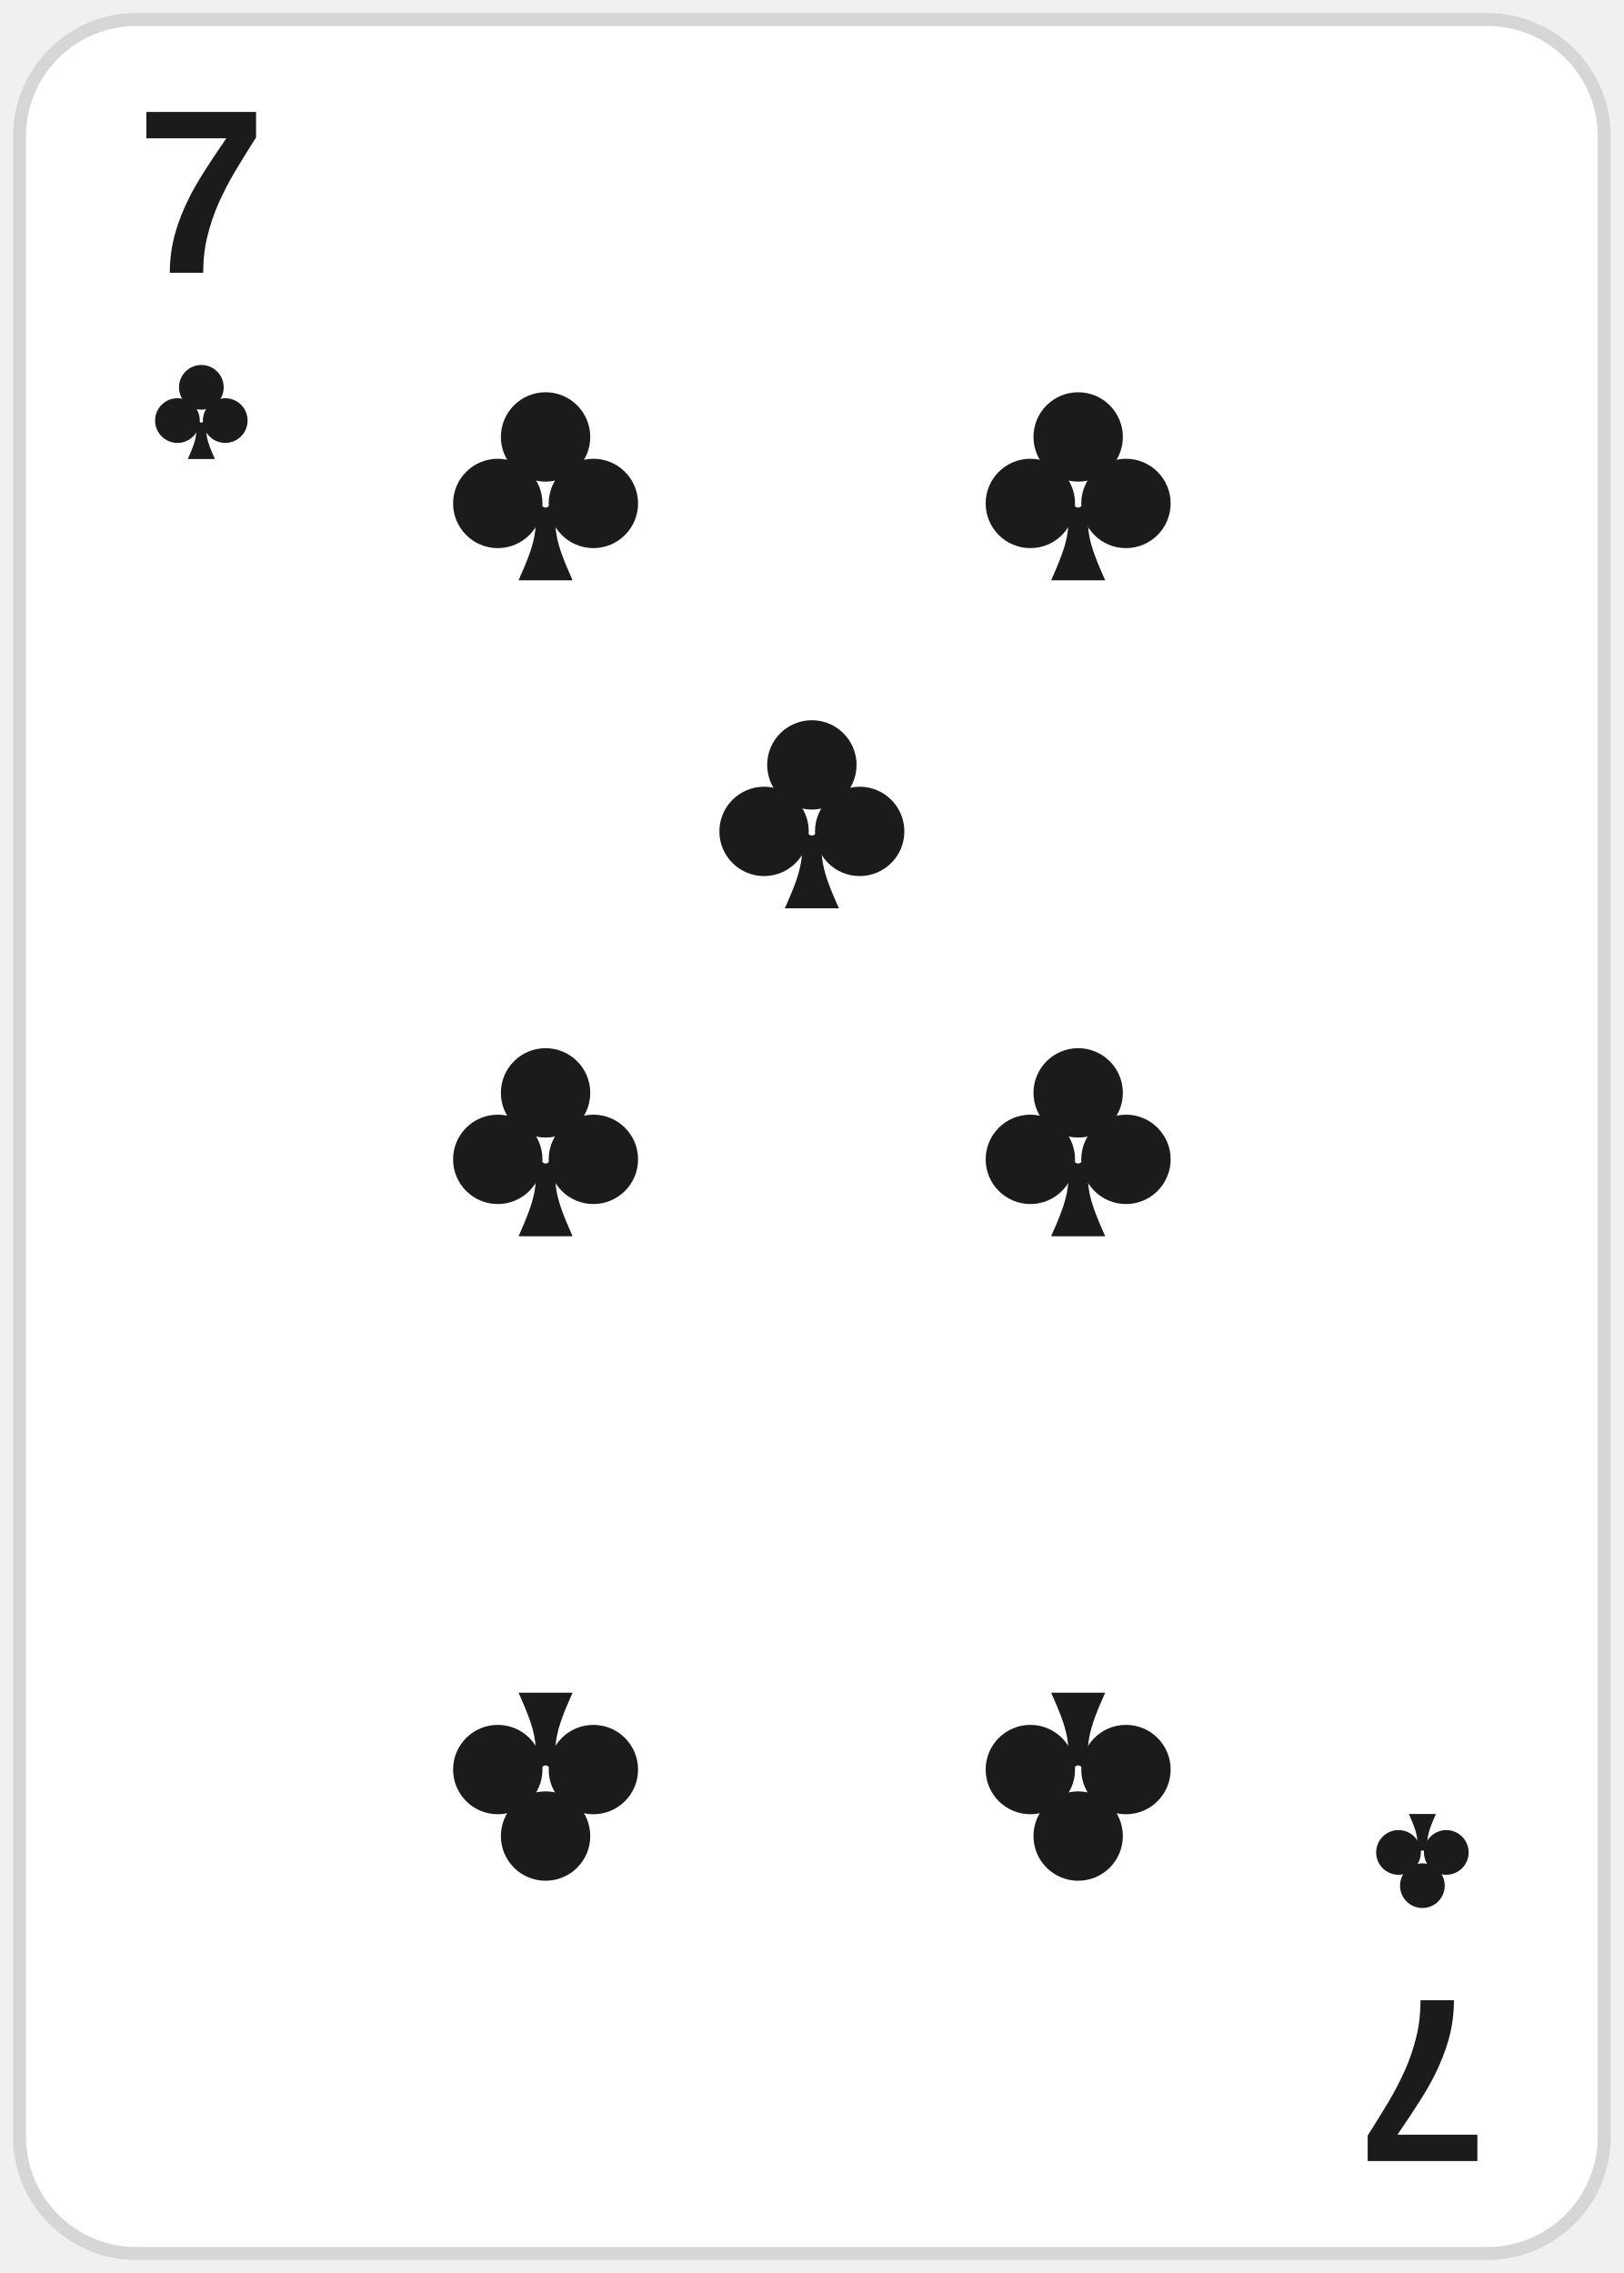
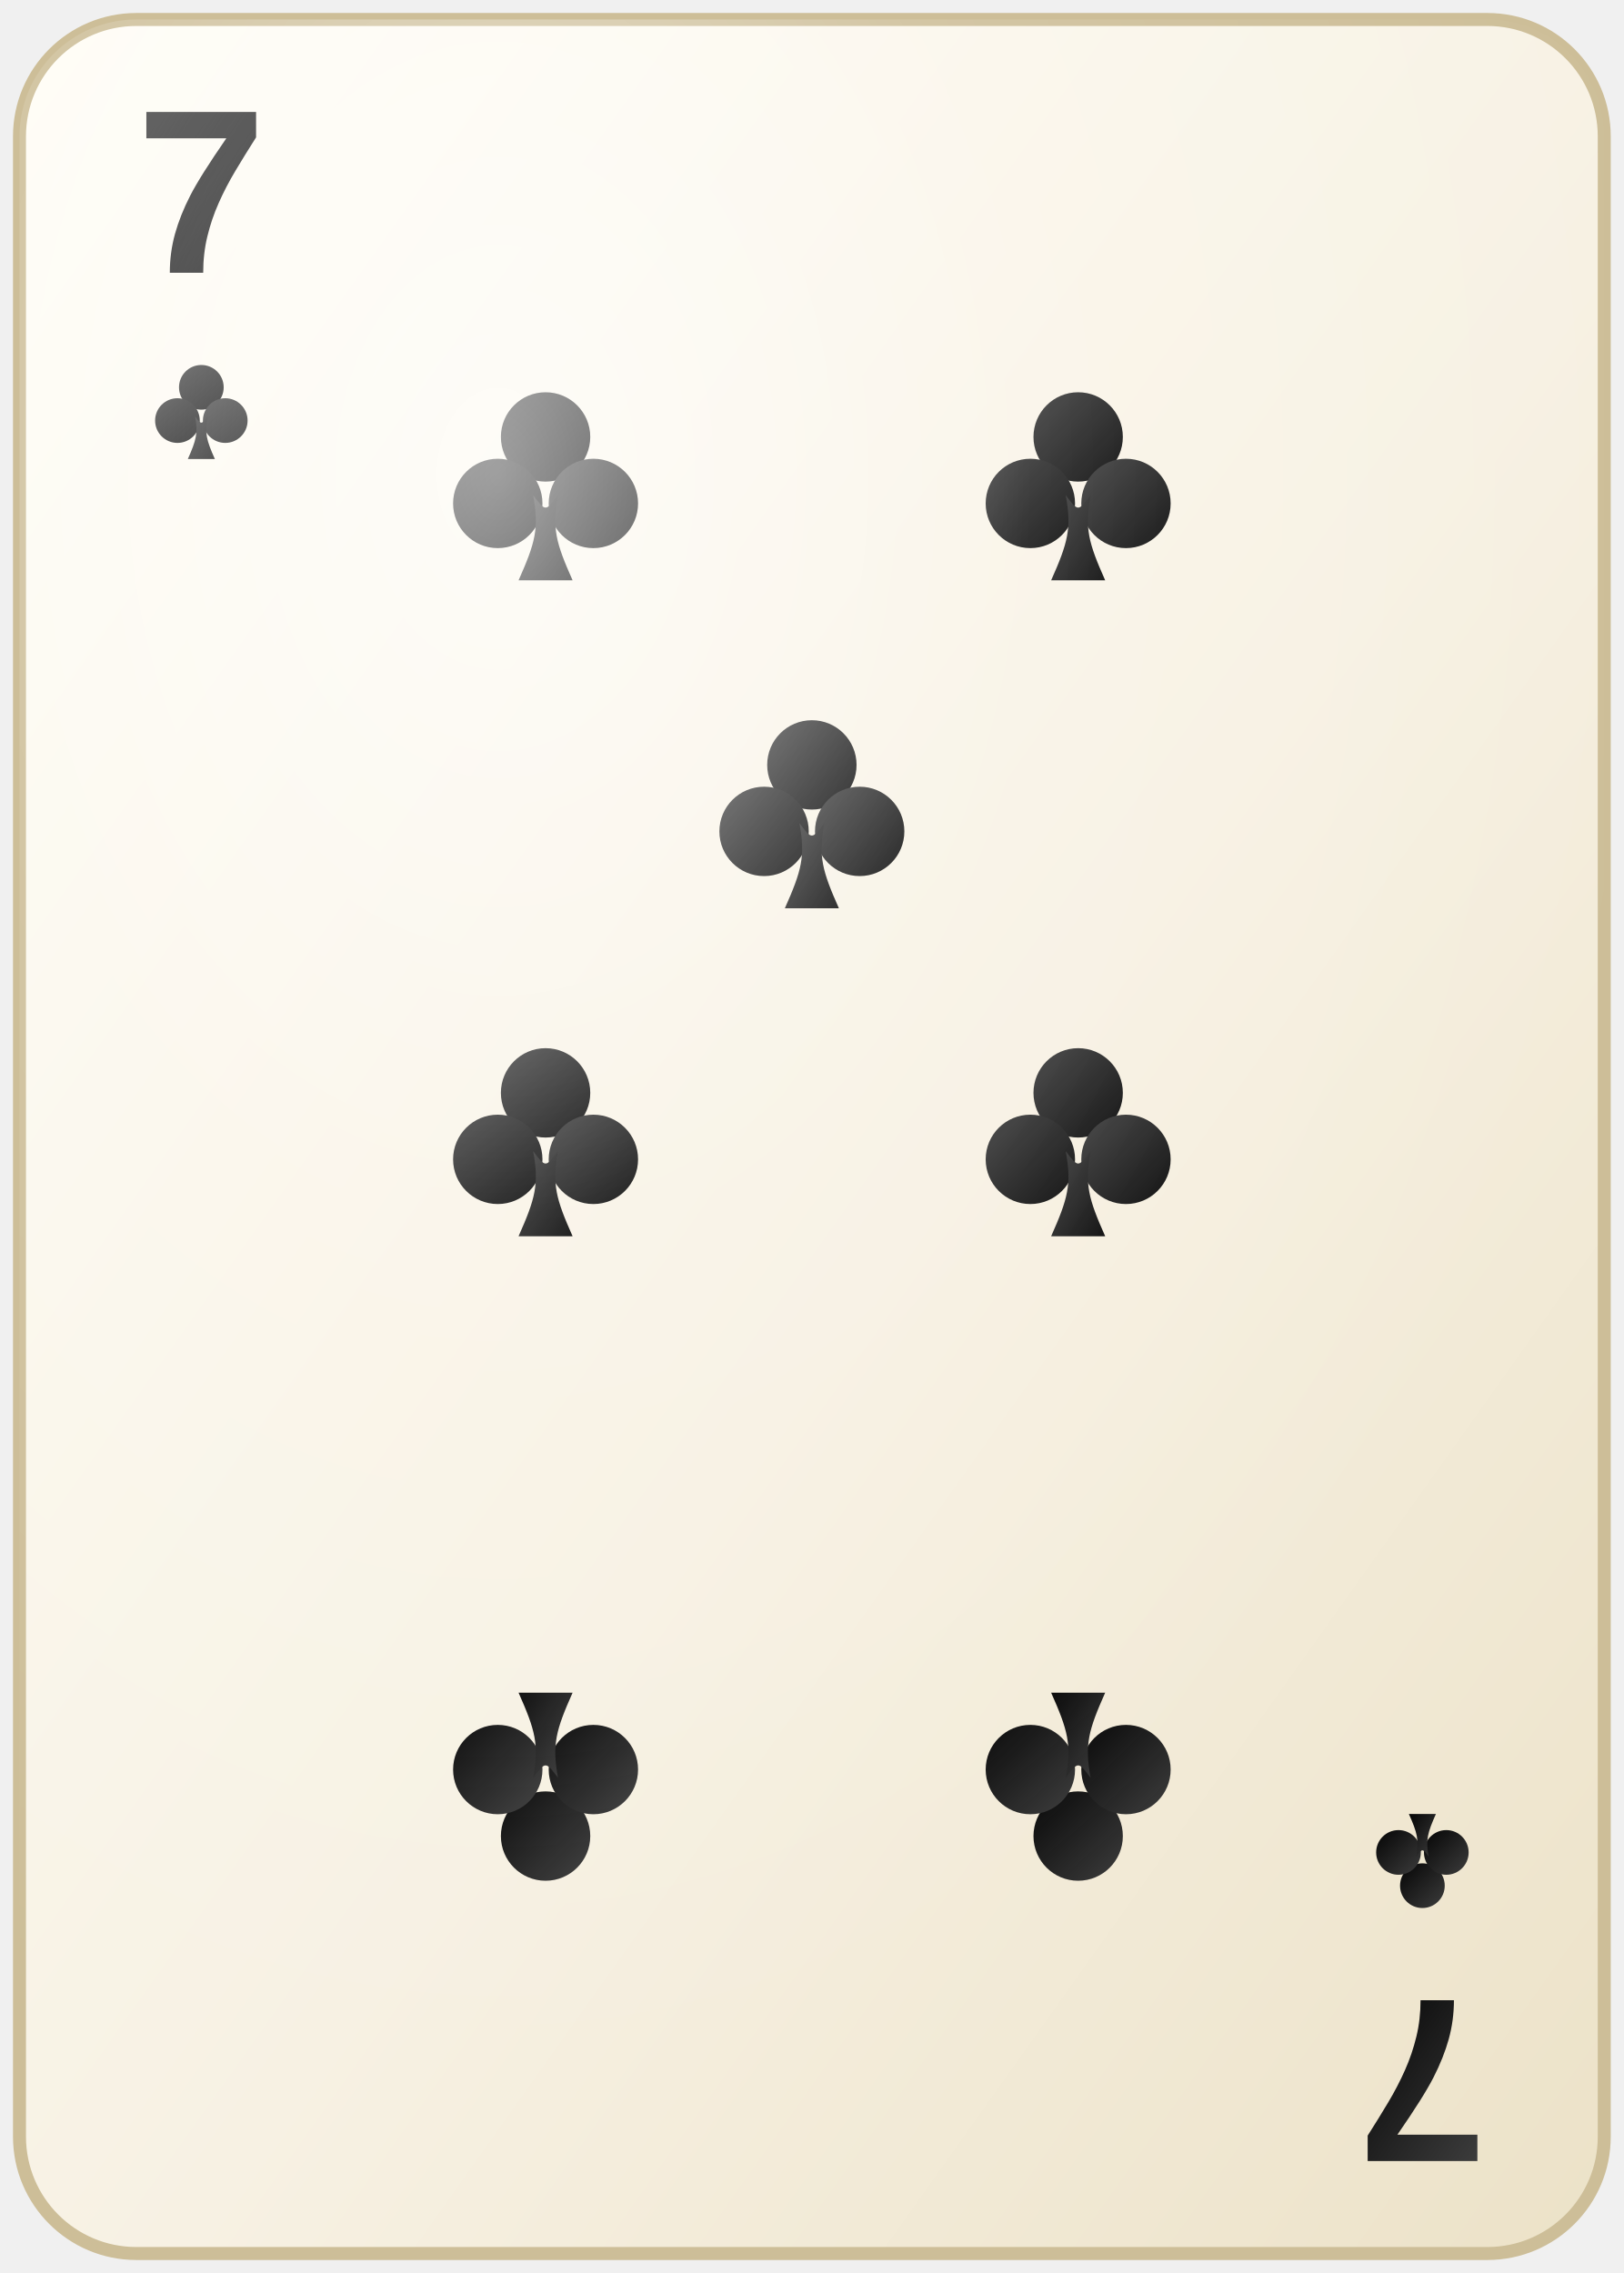
<svg xmlns="http://www.w3.org/2000/svg" viewBox="0 0 250 350" width="250" height="350">
-   <rect x="3" y="3" width="244" height="344" rx="18" fill="#ffffff" stroke="#d6d6d6" stroke-width="2" />
+   <defs>
+     <linearGradient id="faceGrad" x1="0%" y1="0%" x2="100%" y2="100%">
+       <stop offset="0%" stop-color="#fffdf6" />
+       <stop offset="55%" stop-color="#f7f1e3" />
+       <stop offset="100%" stop-color="#ece2c8" />
+     </linearGradient>
+     <radialGradient id="sheenGrad" cx="30%" cy="20%" r="75%">
+       <stop offset="0%" stop-color="#ffffff" stop-opacity="0.55" />
+       <stop offset="45%" stop-color="#ffffff" stop-opacity="0.12" />
+       <stop offset="100%" stop-color="#ffffff" stop-opacity="0" />
+     </radialGradient>
+     <linearGradient id="redInk" x1="0%" y1="0%" x2="100%" y2="100%">
+       <stop offset="0%" stop-color="#e2333f" />
+       <stop offset="100%" stop-color="#9c0f1d" />
+     </linearGradient>
+     <linearGradient id="blackInk" x1="0%" y1="0%" x2="100%" y2="100%">
+       <stop offset="0%" stop-color="#3c3c3c" />
+       <stop offset="100%" stop-color="#050505" />
+     </linearGradient>
+   </defs>
+   <rect x="3" y="3" width="244" height="344" rx="18" fill="url(#faceGrad)" stroke="#cdbe98" stroke-width="2" />
  <g transform="translate(31,42)">
-     <text x="0" y="0" text-anchor="middle" font-family="Arial, sans-serif" font-weight="700" font-size="36" fill="#1b1b1b">7</text>
-     <g transform="translate(0,21) scale(0.8)" fill="#1b1b1b">
+     <text x="0" y="0" text-anchor="middle" font-family="Arial, sans-serif" font-weight="700" font-size="36" fill="url(#blackInk)">7</text>
+     <g transform="translate(0,21) scale(0.8)" fill="url(#blackInk)">
      <circle cx="0" cy="-4.2" r="4.3" />
      <circle cx="-4.6" cy="2.2" r="4.3" />
      <circle cx="4.6" cy="2.2" r="4.3" />
      <path d="M-2.6 9.6 C -1 6 -0.6 4.6 -1.2 1.4 C 0 3 0 3 1.2 1.4 C 0.6 4.6 1 6 2.6 9.6 Z" />
    </g>
  </g>
  <g transform="translate(219,308) rotate(180)">
-     <text x="0" y="0" text-anchor="middle" font-family="Arial, sans-serif" font-weight="700" font-size="36" fill="#1b1b1b">7</text>
-     <g transform="translate(0,21) scale(0.8)" fill="#1b1b1b">
+     <text x="0" y="0" text-anchor="middle" font-family="Arial, sans-serif" font-weight="700" font-size="36" fill="url(#blackInk)">7</text>
+     <g transform="translate(0,21) scale(0.8)" fill="url(#blackInk)">
      <circle cx="0" cy="-4.2" r="4.3" />
      <circle cx="-4.6" cy="2.2" r="4.3" />
      <circle cx="4.6" cy="2.2" r="4.3" />
      <path d="M-2.6 9.6 C -1 6 -0.6 4.6 -1.2 1.4 C 0 3 0 3 1.2 1.4 C 0.6 4.6 1 6 2.6 9.6 Z" />
    </g>
  </g>
-   <g transform="translate(84.0,74.0) scale(1.6)" fill="#1b1b1b">
+   <g transform="translate(84.0,74.0) scale(1.6)" fill="url(#blackInk)">
    <circle cx="0" cy="-4.2" r="4.3" />
    <circle cx="-4.6" cy="2.2" r="4.3" />
    <circle cx="4.6" cy="2.2" r="4.3" />
    <path d="M-2.6 9.6 C -1 6 -0.6 4.6 -1.2 1.4 C 0 3 0 3 1.2 1.4 C 0.6 4.6 1 6 2.6 9.6 Z" />
  </g>
-   <g transform="translate(166.0,74.0) scale(1.6)" fill="#1b1b1b">
+   <g transform="translate(166.0,74.0) scale(1.6)" fill="url(#blackInk)">
    <circle cx="0" cy="-4.2" r="4.3" />
    <circle cx="-4.6" cy="2.2" r="4.3" />
    <circle cx="4.6" cy="2.2" r="4.3" />
    <path d="M-2.6 9.6 C -1 6 -0.6 4.6 -1.2 1.4 C 0 3 0 3 1.2 1.4 C 0.6 4.6 1 6 2.6 9.6 Z" />
  </g>
-   <g transform="translate(125.0,124.5) scale(1.6)" fill="#1b1b1b">
+   <g transform="translate(125.0,124.5) scale(1.6)" fill="url(#blackInk)">
    <circle cx="0" cy="-4.2" r="4.3" />
    <circle cx="-4.6" cy="2.2" r="4.3" />
    <circle cx="4.6" cy="2.2" r="4.3" />
    <path d="M-2.6 9.6 C -1 6 -0.6 4.6 -1.2 1.4 C 0 3 0 3 1.2 1.4 C 0.6 4.6 1 6 2.6 9.6 Z" />
  </g>
-   <g transform="translate(84.0,175.0) scale(1.6)" fill="#1b1b1b">
+   <g transform="translate(84.0,175.0) scale(1.6)" fill="url(#blackInk)">
    <circle cx="0" cy="-4.2" r="4.3" />
    <circle cx="-4.6" cy="2.2" r="4.3" />
    <circle cx="4.6" cy="2.2" r="4.3" />
    <path d="M-2.6 9.6 C -1 6 -0.6 4.6 -1.2 1.4 C 0 3 0 3 1.2 1.4 C 0.6 4.6 1 6 2.6 9.6 Z" />
  </g>
-   <g transform="translate(166.0,175.0) scale(1.6)" fill="#1b1b1b">
+   <g transform="translate(166.0,175.0) scale(1.6)" fill="url(#blackInk)">
    <circle cx="0" cy="-4.2" r="4.3" />
    <circle cx="-4.6" cy="2.2" r="4.3" />
    <circle cx="4.6" cy="2.2" r="4.3" />
    <path d="M-2.6 9.6 C -1 6 -0.6 4.6 -1.2 1.4 C 0 3 0 3 1.2 1.4 C 0.6 4.6 1 6 2.6 9.6 Z" />
  </g>
-   <g transform="translate(84.0,276.0) scale(1.6) rotate(180)" fill="#1b1b1b">
+   <g transform="translate(84.0,276.0) scale(1.6) rotate(180)" fill="url(#blackInk)">
    <circle cx="0" cy="-4.2" r="4.3" />
    <circle cx="-4.6" cy="2.2" r="4.3" />
    <circle cx="4.6" cy="2.2" r="4.3" />
    <path d="M-2.6 9.6 C -1 6 -0.6 4.6 -1.2 1.4 C 0 3 0 3 1.2 1.4 C 0.6 4.6 1 6 2.6 9.6 Z" />
  </g>
-   <g transform="translate(166.0,276.0) scale(1.6) rotate(180)" fill="#1b1b1b">
+   <g transform="translate(166.0,276.0) scale(1.6) rotate(180)" fill="url(#blackInk)">
    <circle cx="0" cy="-4.2" r="4.3" />
    <circle cx="-4.6" cy="2.2" r="4.3" />
    <circle cx="4.6" cy="2.2" r="4.3" />
    <path d="M-2.6 9.6 C -1 6 -0.6 4.6 -1.2 1.4 C 0 3 0 3 1.2 1.4 C 0.6 4.6 1 6 2.6 9.6 Z" />
  </g>
+   <rect x="3" y="3" width="244" height="344" rx="18" fill="url(#sheenGrad)" />
</svg>
